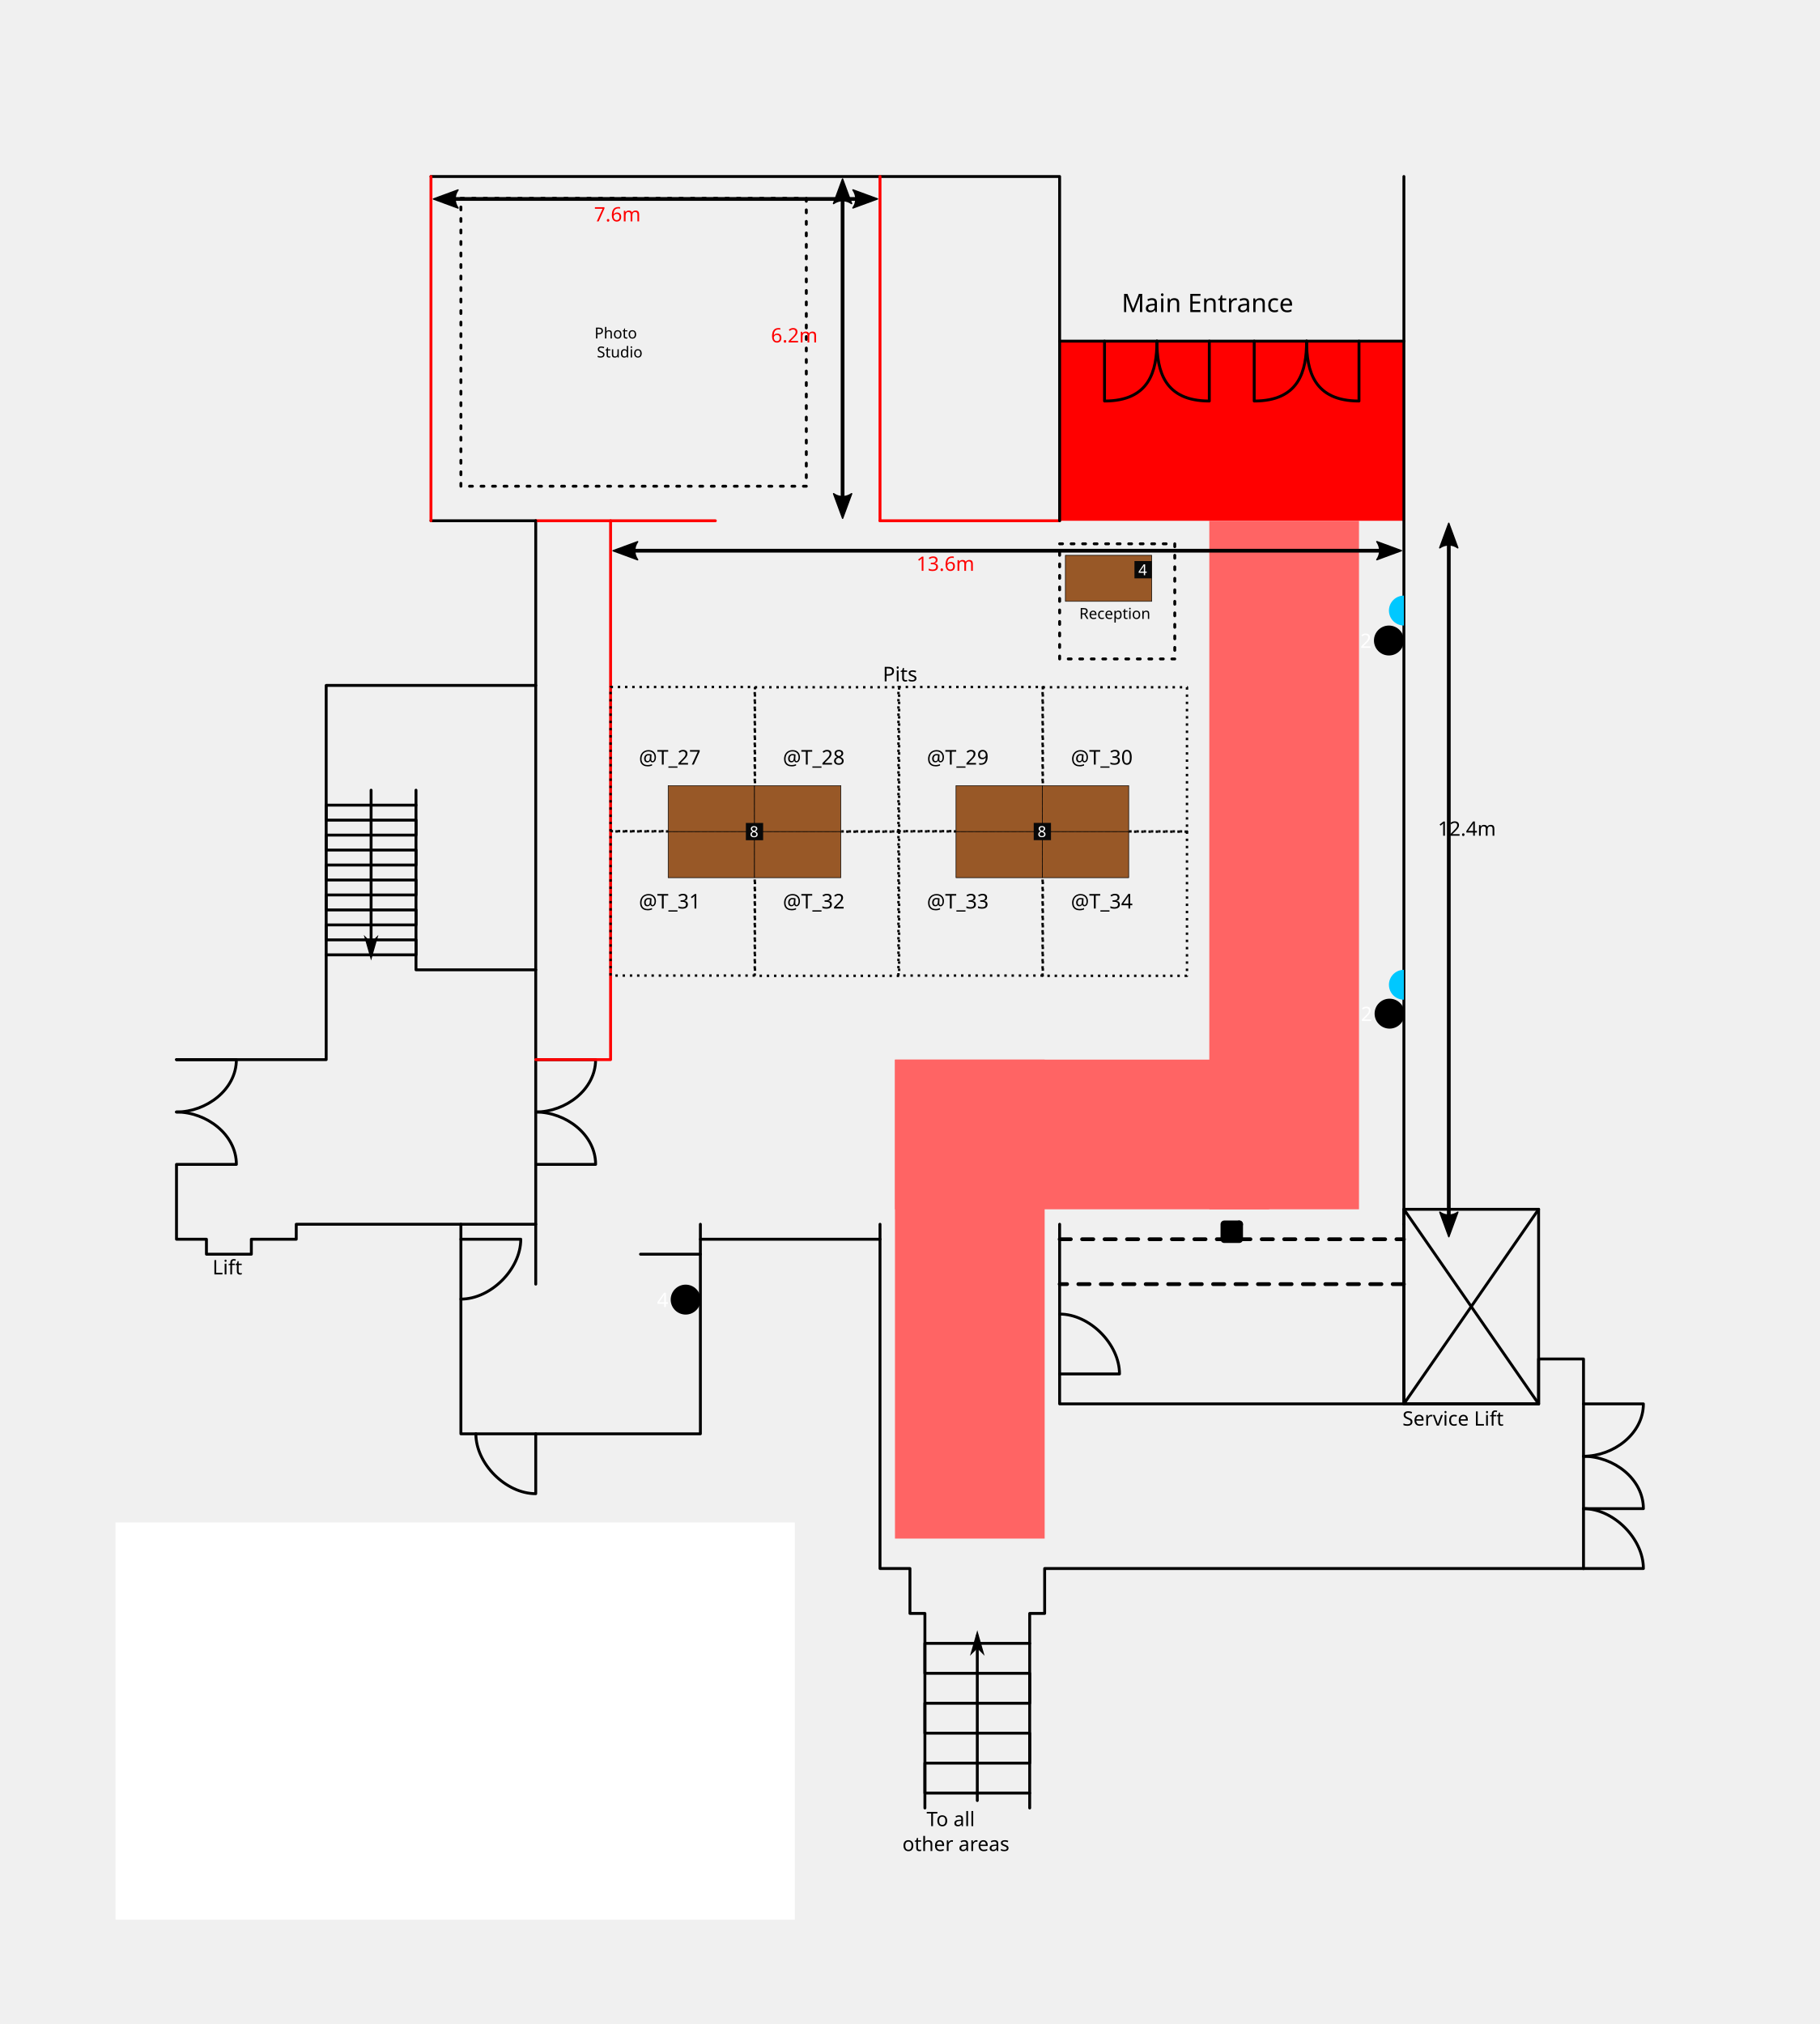
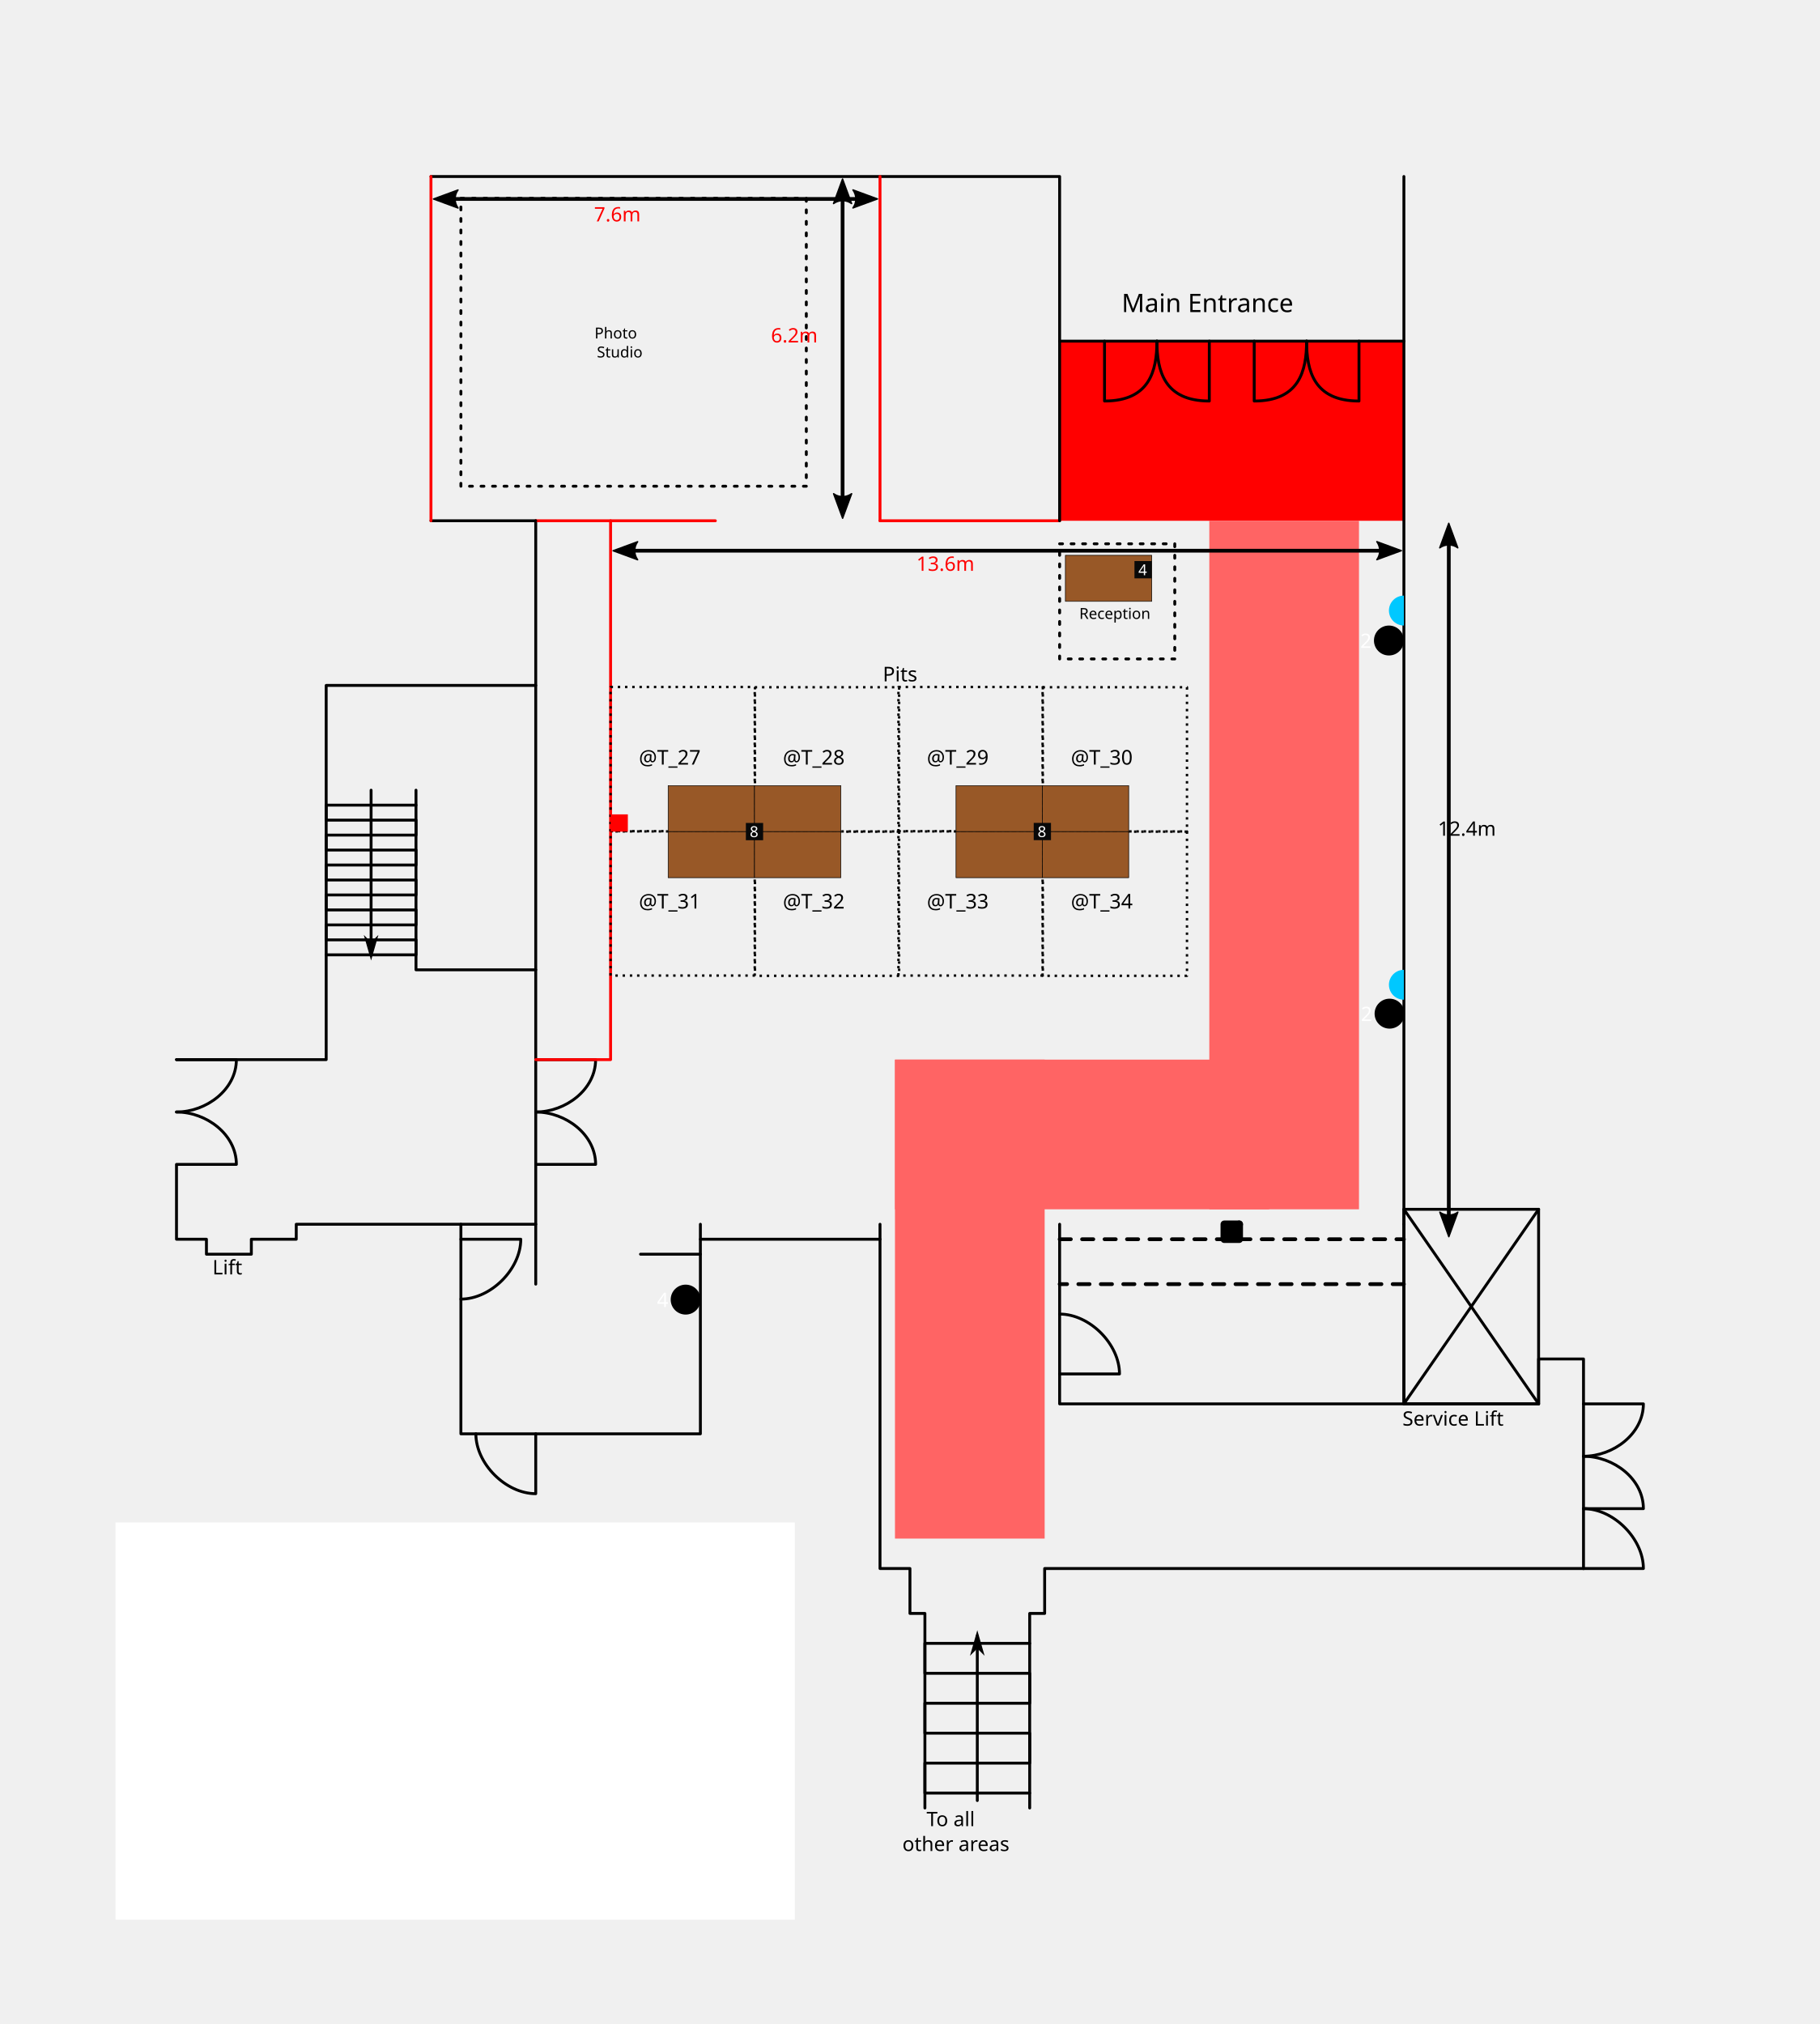
<svg xmlns="http://www.w3.org/2000/svg" width="3161.093cm" height="3515.772cm" viewBox="0 0 31610.925 35157.718" version="1.1" id="svg8">
  <defs id="defs2">
    <marker style="overflow:visible" id="marker8746" refX="0" refY="0" orient="auto">
      <path transform="scale(-0.6)" d="M 8.719,4.034 -2.207,0.016 8.719,-4.002 c -1.745,2.372 -1.735,5.617 -6e-7,8.035 z" style="fill:#000000;fill-opacity:1;fill-rule:evenodd;stroke:#000000;stroke-width:0.625;stroke-linejoin:round;stroke-opacity:1" id="path8744" />
    </marker>
    <marker style="overflow:visible" id="marker8646" refX="0" refY="0" orient="auto">
      <path transform="scale(0.6)" d="M 8.719,4.034 -2.207,0.016 8.719,-4.002 c -1.745,2.372 -1.735,5.617 -6e-7,8.035 z" style="fill:#000000;fill-opacity:1;fill-rule:evenodd;stroke:#000000;stroke-width:0.625;stroke-linejoin:round;stroke-opacity:1" id="path8644" />
    </marker>
    <marker orient="auto" refY="0" refX="0" id="marker8538" style="overflow:visible">
      <path id="path8536" style="fill:#000000;fill-opacity:1;fill-rule:evenodd;stroke:#000000;stroke-width:0.625;stroke-linejoin:round;stroke-opacity:1" d="M 8.719,4.034 -2.207,0.016 8.719,-4.002 c -1.745,2.372 -1.735,5.617 -6e-7,8.035 z" transform="scale(-0.6)" />
    </marker>
    <marker orient="auto" refY="0" refX="0" id="marker8444" style="overflow:visible">
      <path id="path8442" style="fill:#000000;fill-opacity:1;fill-rule:evenodd;stroke:#000000;stroke-width:0.625;stroke-linejoin:round;stroke-opacity:1" d="M 8.719,4.034 -2.207,0.016 8.719,-4.002 c -1.745,2.372 -1.735,5.617 -6e-7,8.035 z" transform="scale(0.6)" />
    </marker>
    <marker orient="auto" refY="0" refX="0" id="marker7460" style="overflow:visible">
      <path id="path7458" style="fill:#000000;fill-opacity:1;fill-rule:evenodd;stroke:#000000;stroke-width:0.625;stroke-linejoin:round;stroke-opacity:1" d="M 8.719,4.034 -2.207,0.016 8.719,-4.002 c -1.745,2.372 -1.735,5.617 -6e-7,8.035 z" transform="scale(-0.6)" />
    </marker>
    <marker orient="auto" refY="0" refX="0" id="marker7378" style="overflow:visible">
      <path id="path7376" style="fill:#000000;fill-opacity:1;fill-rule:evenodd;stroke:#000000;stroke-width:0.625;stroke-linejoin:round;stroke-opacity:1" d="M 8.719,4.034 -2.207,0.016 8.719,-4.002 c -1.745,2.372 -1.735,5.617 -6e-7,8.035 z" transform="scale(0.6)" />
    </marker>
    <marker orient="auto" refY="0" refX="0" id="Arrow1Mstart" style="overflow:visible">
      <path id="path2495" d="M 0,0 5,-5 -12.5,0 5,5 Z" style="fill:#000000;fill-opacity:1;fill-rule:evenodd;stroke:#000000;stroke-width:1pt;stroke-opacity:1" transform="matrix(0.4,0,0,0.4,4,0)" />
    </marker>
    <marker orient="auto" refY="0" refX="0" id="Arrow2Mend" style="overflow:visible">
      <path id="path2516" style="fill:#000000;fill-opacity:1;fill-rule:evenodd;stroke:#000000;stroke-width:0.625;stroke-linejoin:round;stroke-opacity:1" d="M 8.719,4.034 -2.207,0.016 8.719,-4.002 c -1.745,2.372 -1.735,5.617 -6e-7,8.035 z" transform="scale(-0.6)" />
    </marker>
    <marker orient="auto" refY="0" refX="0" id="Arrow2Mstart" style="overflow:visible">
      <path id="path2513" style="fill:#000000;fill-opacity:1;fill-rule:evenodd;stroke:#000000;stroke-width:0.625;stroke-linejoin:round;stroke-opacity:1" d="M 8.719,4.034 -2.207,0.016 8.719,-4.002 c -1.745,2.372 -1.735,5.617 -6e-7,8.035 z" transform="scale(0.6)" />
    </marker>
    <marker style="overflow:visible" id="marker7060" refX="0" refY="0" orient="auto">
      <path transform="matrix(-0.4,0,0,-0.4,-4,0)" style="fill:#000000;fill-opacity:1;fill-rule:evenodd;stroke:#000000;stroke-width:1pt;stroke-opacity:1" d="M 0,0 5,-5 -12.5,0 5,5 Z" id="path7058" />
    </marker>
    <marker orient="auto" refY="0" refX="0" id="Arrow2Lend" style="overflow:visible">
      <path id="path2510" style="fill:#000000;fill-opacity:1;fill-rule:evenodd;stroke:#000000;stroke-width:0.625;stroke-linejoin:round;stroke-opacity:1" d="M 8.719,4.034 -2.207,0.016 8.719,-4.002 c -1.745,2.372 -1.735,5.617 -6e-7,8.035 z" transform="matrix(-1.1,0,0,-1.1,-1.1,0)" />
    </marker>
    <marker orient="auto" refY="0" refX="0" id="Arrow1Sstart" style="overflow:visible">
      <path id="path2501" d="M 0,0 5,-5 -12.5,0 5,5 Z" style="fill:#000000;fill-opacity:1;fill-rule:evenodd;stroke:#000000;stroke-width:1pt;stroke-opacity:1" transform="matrix(0.2,0,0,0.2,1.2,0)" />
    </marker>
    <marker orient="auto" refY="0" refX="0" id="Arrow1Lend" style="overflow:visible">
      <path id="path2492" d="M 0,0 5,-5 -12.5,0 5,5 Z" style="fill:#000000;fill-opacity:1;fill-rule:evenodd;stroke:#000000;stroke-width:1pt;stroke-opacity:1" transform="matrix(-0.8,0,0,-0.8,-10,0)" />
    </marker>
    <marker orient="auto" refY="0" refX="0" id="Arrow1Lstart" style="overflow:visible">
      <path id="path2489" d="M 0,0 5,-5 -12.5,0 5,5 Z" style="fill:#000000;fill-opacity:1;fill-rule:evenodd;stroke:#000000;stroke-width:1pt;stroke-opacity:1" transform="matrix(0.8,0,0,0.8,10,0)" />
    </marker>
    <marker orient="auto" refY="0" refX="0" id="marker2939" style="overflow:visible">
      <path id="path2937" d="M 0,0 5,-5 -12.5,0 5,5 Z" style="fill:#000000;fill-opacity:1;fill-rule:evenodd;stroke:#000000;stroke-width:1pt;stroke-opacity:1" transform="matrix(-0.4,0,0,-0.4,-4,0)" />
    </marker>
    <marker orient="auto" refY="0" refX="0" id="Arrow1Mend" style="overflow:visible">
      <path id="path2498" d="M 0,0 5,-5 -12.5,0 5,5 Z" style="fill:#000000;fill-opacity:1;fill-rule:evenodd;stroke:#000000;stroke-width:1pt;stroke-opacity:1" transform="matrix(-0.4,0,0,-0.4,-4,0)" />
    </marker>
  </defs>
  <g id="layer2" transform="translate(19005.925,-70554.071)">
    <g id="layer3" style="display:inline">
      <rect style="fill:#ff0000;fill-opacity:1;stroke:none;stroke-width:130;stroke-linecap:round;stroke-linejoin:round;stroke-miterlimit:4;stroke-dasharray:none;stroke-dashoffset:0;stroke-opacity:1" id="rect3071" width="5980" height="3120" x="-600.001" y="76480" />
      <rect style="fill:#ff6464;fill-opacity:1;stroke:none;stroke-width:130;stroke-linecap:round;stroke-linejoin:round;stroke-miterlimit:4;stroke-dasharray:none;stroke-dashoffset:0;stroke-opacity:1" id="rect3073" width="2600" height="8319.999" x="-3460.001" y="88960" />
      <rect style="fill:#ff6464;fill-opacity:1;stroke:none;stroke-width:130;stroke-linecap:round;stroke-linejoin:round;stroke-miterlimit:4;stroke-dasharray:none;stroke-dashoffset:0;stroke-opacity:1" id="rect3075" width="6500" height="2600" x="-3460.001" y="88960" />
      <rect style="fill:#ff6464;fill-opacity:1;stroke:none;stroke-width:130;stroke-linecap:round;stroke-linejoin:round;stroke-miterlimit:4;stroke-dasharray:none;stroke-dashoffset:0;stroke-opacity:1" id="rect3077" width="2600" height="11960" x="2000" y="79600" />
    </g>
    <g id="layer1" transform="translate(0,99703.002)">
      <path style="fill:none;stroke:#000000;stroke-width:50;stroke-linecap:round;stroke-linejoin:round;stroke-miterlimit:4;stroke-dasharray:none;stroke-opacity:1" d="M 8500,-1903.002 H -860 v 779.998 h -260 v 3380.003" id="path817" />
      <path style="fill:none;stroke:#000000;stroke-width:50;stroke-linecap:round;stroke-linejoin:round;stroke-miterlimit:4;stroke-dasharray:none;stroke-opacity:1" d="m -2939.999,2256.998 v -3380.003 h -260 v -779.998 l -520,6e-4 2e-4,-5980.002" id="path819" />
      <path style="fill:none;stroke:#000000;stroke-width:50;stroke-linecap:round;stroke-linejoin:round;stroke-miterlimit:4;stroke-dasharray:none;stroke-opacity:1" d="m -3720,-7623.002 h -3120" id="path821" />
      <path style="fill:none;stroke:#000000;stroke-width:50;stroke-linecap:round;stroke-linejoin:round;stroke-miterlimit:4;stroke-dasharray:none;stroke-opacity:1" d="m -6840,-7883.004 v 3640.001 h -4159.999 v -3640.001 h 1040 260 v 1039.999" id="path823" />
      <path style="fill:none;stroke:#000000;stroke-width:50;stroke-linecap:round;stroke-linejoin:round;stroke-miterlimit:4;stroke-dasharray:none;stroke-opacity:1" d="m -10739.999,-4243.003 c 0,520.001 520,1040.001 1039.999,1039.999 V -4243.003" id="path825" />
      <path style="fill:none;stroke:#000000;stroke-width:50;stroke-linecap:round;stroke-linejoin:round;stroke-miterlimit:4;stroke-dasharray:none;stroke-opacity:1" d="m -6840,-7363.004 h -1040" id="path829" />
      <path id="path839" d="m -9700,-9833.002 c 520.001,0 1040.001,390 1040,910 h -1040" style="fill:none;stroke:#000000;stroke-width:50;stroke-linecap:round;stroke-linejoin:round;stroke-miterlimit:4;stroke-dasharray:none;stroke-opacity:1" />
      <path style="fill:none;stroke:#000000;stroke-width:50;stroke-linecap:round;stroke-linejoin:round;stroke-miterlimit:4;stroke-dasharray:none;stroke-opacity:1" d="m -9700,-9833.002 c 520.001,0 1040.001,-390 1040,-910 h -1040" id="path841" />
      <path style="fill:none;stroke:#000000;stroke-width:50;stroke-linecap:round;stroke-linejoin:round;stroke-miterlimit:4;stroke-dasharray:none;stroke-opacity:1" d="m -9700,-7883.004 v -9099.999 -3120.001" id="path843" />
      <path style="fill:none;stroke:#ff0000;stroke-width:50;stroke-linecap:round;stroke-linejoin:round;stroke-miterlimit:4;stroke-dasharray:none;stroke-opacity:1" d="m -9700,-20103.004 h 3120" id="path845" />
      <path style="fill:none;stroke:#ff0000;stroke-width:50;stroke-linecap:round;stroke-linejoin:round;stroke-miterlimit:4;stroke-dasharray:none;stroke-opacity:1" d="M -3720,-20103.004 H -600" id="path847" />
      <path id="path849" d="m -600,-20103.003 v -5979.999 H -11519.999" style="fill:none;stroke:#000000;stroke-width:50;stroke-linecap:round;stroke-linejoin:round;stroke-miterlimit:4;stroke-dasharray:none;stroke-opacity:1" />
      <path style="fill:none;stroke:#000000;stroke-width:50;stroke-linecap:round;stroke-linejoin:round;stroke-miterlimit:4;stroke-dasharray:none;stroke-opacity:1" d="M -9700,-20103.004 H -11519.999" id="path851" />
      <path style="fill:none;stroke:#ff0000;stroke-width:50;stroke-linecap:round;stroke-linejoin:round;stroke-miterlimit:4;stroke-dasharray:none;stroke-opacity:1" d="m -11519.999,-26083.005 v 5980.001" id="path853" />
      <path style="fill:none;stroke:#ff0000;stroke-width:50;stroke-linecap:round;stroke-linejoin:round;stroke-miterlimit:4;stroke-dasharray:none;stroke-opacity:1" d="m -3720,-20103.004 v -5980.001" id="path855" />
      <path style="fill:none;stroke:#000000;stroke-width:50;stroke-linecap:round;stroke-linejoin:round;stroke-miterlimit:4;stroke-dasharray:none;stroke-opacity:1" d="M -600,-23223.002 H 5380 v -2860.003" id="path857" />
      <path style="fill:none;stroke:#000000;stroke-width:50;stroke-linecap:round;stroke-linejoin:round;stroke-miterlimit:4;stroke-dasharray:none;stroke-opacity:1" d="M 5380,-23223.002 V -7883.004" id="path859" />
      <path style="fill:none;stroke:#000000;stroke-width:130;stroke-linecap:round;stroke-linejoin:round;stroke-miterlimit:4;stroke-dasharray:none;stroke-opacity:1" d="M 2520,-7883.004 Z" id="path861" />
      <rect style="stroke:#000000;stroke-width:130;stroke-linecap:round;stroke-linejoin:round;stroke-miterlimit:4;stroke-dasharray:none;stroke-dashoffset:0;stroke-opacity:1" id="rect863" width="260" height="260" x="2260" y="-7883.002" />
      <path style="fill:none;stroke:#000000;stroke-width:50;stroke-linecap:round;stroke-linejoin:round;stroke-miterlimit:4;stroke-dasharray:none;stroke-opacity:1" d="m -600,-7883.004 v 3120.001 H 5380 v -3120.001" id="path865" />
      <path style="fill:none;stroke:#000000;stroke-width:50;stroke-linecap:round;stroke-linejoin:round;stroke-miterlimit:4;stroke-dasharray:none;stroke-opacity:1" d="m 5380,-4763.003 h 2340 v -780.001 h 780 v 3640.001" id="path867" />
      <rect style="fill:none;fill-opacity:1;stroke:#000000;stroke-width:50;stroke-linecap:round;stroke-linejoin:round;stroke-miterlimit:4;stroke-dasharray:none;stroke-dashoffset:0;stroke-opacity:1" id="rect869" width="2340" height="3380" x="5380.001" y="-8143.001" />
      <path style="fill:none;stroke:#000000;stroke-width:50;stroke-linecap:round;stroke-linejoin:round;stroke-miterlimit:4;stroke-dasharray:none;stroke-opacity:1" d="m 5380,-8143.005 2340,3380.003" id="path2354" />
      <path style="fill:none;stroke:#000000;stroke-width:50;stroke-linecap:round;stroke-linejoin:round;stroke-miterlimit:4;stroke-dasharray:none;stroke-opacity:1" d="m 7720,-8143.005 -2340,3380.003" id="path2356" />
      <path style="fill:none;stroke:#000000;stroke-width:65;stroke-linecap:round;stroke-linejoin:round;stroke-miterlimit:4;stroke-dasharray:195, 195;stroke-dashoffset:0;stroke-opacity:1" d="M -600,-7623.002 H 5380" id="path2358" />
      <path style="fill:none;stroke:#000000;stroke-width:65;stroke-linecap:round;stroke-linejoin:round;stroke-miterlimit:4;stroke-dasharray:195, 195;stroke-dashoffset:0;stroke-opacity:1" d="M 5380,-6843.005 H -600" id="path2360" />
      <path id="path2368" d="m 8500,-2943.002 c 520.001,0 1040.001,520 1040,1040 h -1040" style="fill:none;stroke:#000000;stroke-width:50;stroke-linecap:round;stroke-linejoin:round;stroke-miterlimit:4;stroke-dasharray:none;stroke-opacity:1" />
      <path style="fill:none;stroke:#000000;stroke-width:50;stroke-linecap:round;stroke-linejoin:round;stroke-miterlimit:4;stroke-dasharray:none;stroke-opacity:1" d="m 8500,-3853.002 c 520.001,0 1040.001,390 1040,910 h -1040" id="path2370" />
      <path id="path2372" d="m 8500,-3853.002 c 520.001,0 1040.001,-390 1040,-910 h -1040" style="fill:none;stroke:#000000;stroke-width:50;stroke-linecap:round;stroke-linejoin:round;stroke-miterlimit:4;stroke-dasharray:none;stroke-opacity:1" />
      <path style="fill:none;stroke:#ff0000;stroke-width:50;stroke-linecap:round;stroke-linejoin:round;stroke-miterlimit:4;stroke-dasharray:none;stroke-opacity:1" d="m -9700,-10743.004 h 1300 v -9360" id="path2374" />
      <path id="path2463" d="m -10999.999,-6583.002 c 520.001,0 1040.001,-520 1040,-1040 h -1040" style="fill:none;stroke:#000000;stroke-width:50;stroke-linecap:round;stroke-linejoin:round;stroke-miterlimit:4;stroke-dasharray:none;stroke-opacity:1" />
      <path style="fill:none;stroke:#000000;stroke-width:50;stroke-linecap:round;stroke-linejoin:round;stroke-miterlimit:4;stroke-dasharray:none;stroke-opacity:1" d="m -15939.999,-9833.002 c 520.001,0 1040.001,390 1040,910 h -1040" id="path2467" />
      <path id="path2469" d="m -15939.999,-9833.002 c 520.001,0 1040.001,-390 1040,-910 h -1040" style="fill:none;stroke:#000000;stroke-width:50;stroke-linecap:round;stroke-linejoin:round;stroke-miterlimit:4;stroke-dasharray:none;stroke-opacity:1" />
      <path style="fill:none;stroke:#000000;stroke-width:50;stroke-linecap:round;stroke-linejoin:round;stroke-miterlimit:4;stroke-dasharray:none;stroke-opacity:1" d="m -15939.999,-8903.003 v 1280 h 520 v 259.998 h 780 v -259.998 h 780 v -260.002 h 2860" id="path2471" />
      <path style="fill:none;stroke:#000000;stroke-width:50;stroke-linecap:round;stroke-linejoin:round;stroke-miterlimit:4;stroke-dasharray:none;stroke-opacity:1" d="m -15939.999,-10743.004 h 2600 v -6500 h 3639.999" id="path2473" />
      <path style="fill:none;stroke:#000000;stroke-width:50;stroke-linecap:round;stroke-linejoin:round;stroke-miterlimit:4;stroke-dasharray:none;stroke-opacity:1" d="m -9700,-12303.003 h -2079.999 v -3120.001" id="path2475" />
      <path style="fill:none;stroke:#000000;stroke-width:50;stroke-linecap:round;stroke-linejoin:round;stroke-miterlimit:4;stroke-dasharray:none;stroke-opacity:1" d="m 3690,-23223.003 c 0,520.001 130,1040 910,1040 v -1040" id="path2477" />
      <path id="path2479" d="m 3690,-23223.003 c 0,520.001 -130,1040 -910,1040 v -1040" style="fill:none;stroke:#000000;stroke-width:50;stroke-linecap:round;stroke-linejoin:round;stroke-miterlimit:4;stroke-dasharray:none;stroke-opacity:1" />
      <path id="path2481" d="m 1090,-23223.003 c 0,520.001 130,1040 910,1040 v -1040" style="fill:none;stroke:#000000;stroke-width:50;stroke-linecap:round;stroke-linejoin:round;stroke-miterlimit:4;stroke-dasharray:none;stroke-opacity:1" />
      <path style="fill:none;stroke:#000000;stroke-width:50;stroke-linecap:round;stroke-linejoin:round;stroke-miterlimit:4;stroke-dasharray:none;stroke-opacity:1" d="m 1090,-23223.003 c 0,520.001 -130,1040 -910,1040 v -1040" id="path2483" />
      <path style="fill:none;stroke:#000000;stroke-width:50;stroke-linecap:round;stroke-linejoin:round;stroke-miterlimit:4;stroke-dasharray:none;stroke-opacity:1" d="m -11779.999,-15163.003 h -1560 v 259.999 h 1560 v 260.001 h -1560 v 259.999 h 1560 v 260.001 h -1560 v 259.998 h 1560 v 260.002 h -1560 v 259.998 h 1560 v 260.001 h -1560 v 260.002 h 1560 v 259.998 h -1560" id="path2485" />
      <path style="fill:none;stroke:#000000;stroke-width:50;stroke-linecap:round;stroke-linejoin:round;stroke-miterlimit:4;stroke-dasharray:none;stroke-opacity:1;marker-end:url(#Arrow1Mend)" d="m -12559.999,-15423.004 v 2860.002" id="path2487" />
      <path style="fill:none;stroke:#000000;stroke-width:50;stroke-linecap:round;stroke-linejoin:round;stroke-miterlimit:4;stroke-dasharray:none;stroke-opacity:1" d="m -1120,-603.006 h -1820 v 520.003 h 1820 V 436.997 h -1820 v 520 h 1820 v 520 h -1820 v 520 h 1820" id="path2933" />
      <path style="fill:none;stroke:#000000;stroke-width:50;stroke-linecap:round;stroke-linejoin:round;stroke-miterlimit:4;stroke-dasharray:none;stroke-opacity:1;marker-end:url(#marker2939)" d="M -2030,2126.995 V -733.005" id="path2935" />
      <path style="fill:none;stroke:#000000;stroke-width:50;stroke-linecap:round;stroke-linejoin:round;stroke-miterlimit:4;stroke-dasharray:none;stroke-opacity:1" d="m -600,-6323.002 c 520.001,0 1040.001,520 1040,1040 h -1040" id="path2965" />
      <text xml:space="preserve" style="font-style:normal;font-weight:normal;font-size:13.758px;line-height:1.25;font-family:sans-serif;letter-spacing:0px;word-spacing:0px;fill:#000000;fill-opacity:1;stroke:none;stroke-width:0.344" x="-15680" y="-7102.998" id="text3044">
        <tspan id="tspan3042" x="-15680" y="-7090.826" style="stroke-width:0.344" />
      </text>
      <text xml:space="preserve" style="font-style:normal;font-variant:normal;font-weight:normal;font-stretch:normal;font-size:348.096px;line-height:1.25;font-family:sans-serif;-inkscape-font-specification:'sans-serif, Normal';font-variant-ligatures:normal;font-variant-caps:normal;font-variant-numeric:normal;font-feature-settings:normal;text-align:start;letter-spacing:0px;word-spacing:0px;writing-mode:lr-tb;text-anchor:start;fill:#000000;fill-opacity:1;stroke:none;stroke-width:50;stroke-miterlimit:4;stroke-dasharray:none" x="-15315.428" y="-7011.851" id="text3048">
        <tspan id="tspan3050" x="-15315.428" y="-7011.851" style="stroke-width:50;stroke-miterlimit:4;stroke-dasharray:none">Lift</tspan>
      </text>
      <text xml:space="preserve" style="font-style:normal;font-variant:normal;font-weight:normal;font-stretch:normal;font-size:345.655px;line-height:1.25;font-family:sans-serif;-inkscape-font-specification:'sans-serif, Normal';font-variant-ligatures:normal;font-variant-caps:normal;font-variant-numeric:normal;font-feature-settings:normal;text-align:center;letter-spacing:0px;word-spacing:0px;writing-mode:lr-tb;text-anchor:middle;fill:#000000;fill-opacity:1;stroke:none;stroke-width:50;stroke-miterlimit:4;stroke-dasharray:none" x="-2087.261" y="2571.823" id="text3054">
        <tspan id="tspan3056" x="-2087.261" y="2571.823" style="stroke-width:50;stroke-miterlimit:4;stroke-dasharray:none">To all</tspan>
        <tspan id="tspan3058" x="-2087.261" y="3003.892" style="stroke-width:50;stroke-miterlimit:4;stroke-dasharray:none">other areas</tspan>
      </text>
      <text xml:space="preserve" style="font-style:normal;font-variant:normal;font-weight:normal;font-stretch:normal;font-size:345.655px;line-height:1.25;font-family:sans-serif;-inkscape-font-specification:'sans-serif, Normal';font-variant-ligatures:normal;font-variant-caps:normal;font-variant-numeric:normal;font-feature-settings:normal;text-align:center;letter-spacing:0px;word-spacing:0px;writing-mode:lr-tb;text-anchor:middle;fill:#000000;fill-opacity:1;stroke:none;stroke-width:50;stroke-miterlimit:4;stroke-dasharray:none" x="6547.97" y="-4385.236" id="text3062">
        <tspan id="tspan3060" x="6547.97" y="-4385.236" style="stroke-width:50;stroke-miterlimit:4;stroke-dasharray:none">Service Lift</tspan>
      </text>
      <text xml:space="preserve" style="font-style:normal;font-variant:normal;font-weight:normal;font-stretch:normal;font-size:441.714px;line-height:1.25;font-family:sans-serif;-inkscape-font-specification:'sans-serif, Normal';font-variant-ligatures:normal;font-variant-caps:normal;font-variant-numeric:normal;font-feature-settings:normal;text-align:center;letter-spacing:0px;word-spacing:0px;writing-mode:lr-tb;text-anchor:middle;fill:#000000;fill-opacity:1;stroke:none;stroke-width:50;stroke-miterlimit:4;stroke-dasharray:none" x="2370.75" y="-23728.557" id="text3066">
        <tspan id="tspan3064" x="2370.75" y="-23728.557" style="stroke-width:50;stroke-miterlimit:4;stroke-dasharray:none">Main Entrance</tspan>
      </text>
    </g>
    <g id="layer18" style="display:inline">
      <rect style="fill:#ffffff;fill-opacity:1;fill-rule:nonzero;stroke:none;stroke-width:50;stroke-linecap:round;stroke-miterlimit:4;stroke-dasharray:none;stroke-dashoffset:0;stroke-opacity:1" id="KEY__" width="11799.999" height="6899.999" x="-16999.998" y="97000" />
    </g>
  </g>
  <g id="layer13" style="display:inline" />
  <g id="layer6" style="display:inline">
    <g id="layer12">
      <rect style="fill:none;fill-opacity:1;stroke:#000000;stroke-width:50;stroke-linecap:round;stroke-linejoin:round;stroke-miterlimit:4;stroke-dasharray:50, 150;stroke-dashoffset:0;stroke-opacity:1" id="rect1137" width="2000" height="2000" x="18405.926" y="9445.929" />
      <text xml:space="preserve" style="font-style:normal;font-variant:normal;font-weight:normal;font-stretch:normal;font-size:263.758px;line-height:1.25;font-family:sans-serif;-inkscape-font-specification:'sans-serif, Normal';font-variant-ligatures:normal;font-variant-caps:normal;font-variant-numeric:normal;font-feature-settings:normal;text-align:start;letter-spacing:0px;word-spacing:0px;writing-mode:lr-tb;text-anchor:start;fill:#000000;fill-opacity:1;stroke:none;stroke-width:0.265" x="18746.982" y="10750.796" id="text1141">
        <tspan id="tspan1139" x="18746.982" y="10750.796" style="fill:#000000;fill-opacity:1;stroke-width:0.265">Reception</tspan>
      </text>
      <rect style="fill:none;fill-opacity:1;stroke:#000000;stroke-width:50;stroke-linecap:round;stroke-linejoin:round;stroke-miterlimit:4;stroke-dasharray:50, 150;stroke-dashoffset:0;stroke-opacity:1" id="rect1143" width="5999.999" height="5000" x="8005.926" y="3445.929" />
      <text xml:space="preserve" style="font-style:normal;font-variant:normal;font-weight:normal;font-stretch:normal;font-size:263.758px;line-height:1.25;font-family:sans-serif;-inkscape-font-specification:'sans-serif, Normal';font-variant-ligatures:normal;font-variant-caps:normal;font-variant-numeric:normal;font-feature-settings:normal;text-align:center;letter-spacing:0px;word-spacing:0px;writing-mode:lr-tb;text-anchor:middle;fill:#000000;fill-opacity:1;stroke:none;stroke-width:0.265" x="11004.38" y="5879.41" id="text1147">
        <tspan id="tspan1145" x="11004.38" y="5879.41" style="font-style:normal;font-variant:normal;font-weight:normal;font-stretch:normal;font-size:263.758px;font-family:sans-serif;-inkscape-font-specification:'sans-serif, Normal';font-variant-ligatures:normal;font-variant-caps:normal;font-variant-numeric:normal;font-feature-settings:normal;text-align:center;writing-mode:lr-tb;text-anchor:middle;stroke-width:0.265">Photo</tspan>
        <tspan x="11004.38" y="6209.107" style="font-style:normal;font-variant:normal;font-weight:normal;font-stretch:normal;font-size:263.758px;font-family:sans-serif;-inkscape-font-specification:'sans-serif, Normal';font-variant-ligatures:normal;font-variant-caps:normal;font-variant-numeric:normal;font-feature-settings:normal;text-align:center;writing-mode:lr-tb;text-anchor:middle;stroke-width:0.265" id="tspan1149">Studio</tspan>
      </text>
      <text id="text1066" y="11835.587" x="15333.857" style="font-style:normal;font-variant:normal;font-weight:normal;font-stretch:normal;font-size:352.778px;line-height:1.25;font-family:sans-serif;-inkscape-font-specification:'sans-serif, Normal';font-variant-ligatures:normal;font-variant-caps:normal;font-variant-numeric:normal;font-feature-settings:normal;text-align:start;letter-spacing:0px;word-spacing:0px;writing-mode:lr-tb;text-anchor:start;fill:#000000;fill-opacity:1;stroke:none;stroke-width:0.265" xml:space="preserve">
        <tspan id="tspan1068" x="15333.857" y="11835.587">Pits</tspan>
      </text>
      <rect style="fill:none;fill-opacity:1;fill-rule:nonzero;stroke:#000000;stroke-width:41.803;stroke-linecap:butt;stroke-linejoin:round;stroke-miterlimit:4;stroke-dasharray:41.803, 83.607;stroke-dashoffset:0;stroke-opacity:1" id="rect1056" width="2508.197" height="2508.197" x="10605.926" y="11933.635" />
      <rect y="14437.732" x="10605.926" height="2508.197" width="2508.197" id="rect1160" style="fill:none;fill-opacity:1;fill-rule:nonzero;stroke:#000000;stroke-width:41.803;stroke-linecap:butt;stroke-linejoin:round;stroke-miterlimit:4;stroke-dasharray:41.803, 83.607;stroke-dashoffset:0;stroke-opacity:1" />
      <rect y="11937.732" x="13110.024" height="2508.197" width="2508.197" id="rect1162" style="fill:none;fill-opacity:1;fill-rule:nonzero;stroke:#000000;stroke-width:41.803;stroke-linecap:butt;stroke-linejoin:round;stroke-miterlimit:4;stroke-dasharray:41.803, 83.607;stroke-dashoffset:0;stroke-opacity:1" />
      <rect style="fill:none;fill-opacity:1;fill-rule:nonzero;stroke:#000000;stroke-width:41.803;stroke-linecap:butt;stroke-linejoin:round;stroke-miterlimit:4;stroke-dasharray:41.803, 83.607;stroke-dashoffset:0;stroke-opacity:1" id="rect1164" width="2508.197" height="2508.197" x="13110.024" y="14441.83" />
      <rect y="11933.635" x="15605.925" height="2508.197" width="2508.197" id="rect1166" style="fill:none;fill-opacity:1;fill-rule:nonzero;stroke:#000000;stroke-width:41.803;stroke-linecap:butt;stroke-linejoin:round;stroke-miterlimit:4;stroke-dasharray:41.803, 83.607;stroke-dashoffset:0;stroke-opacity:1" />
      <rect style="fill:none;fill-opacity:1;fill-rule:nonzero;stroke:#000000;stroke-width:41.803;stroke-linecap:butt;stroke-linejoin:round;stroke-miterlimit:4;stroke-dasharray:41.803, 83.607;stroke-dashoffset:0;stroke-opacity:1" id="rect1168" width="2508.197" height="2508.197" x="15605.925" y="14437.732" />
      <rect style="fill:none;fill-opacity:1;fill-rule:nonzero;stroke:#000000;stroke-width:41.803;stroke-linecap:butt;stroke-linejoin:round;stroke-miterlimit:4;stroke-dasharray:41.803, 83.607;stroke-dashoffset:0;stroke-opacity:1" id="rect1170" width="2508.197" height="2508.197" x="18110.023" y="11937.732" />
      <rect y="14441.83" x="18110.023" height="2508.197" width="2508.197" id="rect1172" style="fill:none;fill-opacity:1;fill-rule:nonzero;stroke:#000000;stroke-width:41.803;stroke-linecap:butt;stroke-linejoin:round;stroke-miterlimit:4;stroke-dasharray:41.803, 83.607;stroke-dashoffset:0;stroke-opacity:1" />
    </g>
    <g id="layer11">
      <rect style="fill:#985827;fill-opacity:1;stroke:#000000;stroke-width:10;stroke-linecap:round;stroke-linejoin:round;stroke-miterlimit:4;stroke-dasharray:none;stroke-dashoffset:0;stroke-opacity:1" id="rect1151" width="1500" height="800" x="18505.926" y="9645.93" />
      <rect y="13645.929" x="11605.926" height="800" width="1500" id="rect1083" style="fill:#985827;fill-opacity:1;stroke:#000000;stroke-width:10;stroke-linecap:round;stroke-linejoin:round;stroke-miterlimit:4;stroke-dasharray:none;stroke-dashoffset:0;stroke-opacity:1" />
      <rect style="fill:#985827;fill-opacity:1;stroke:#000000;stroke-width:10;stroke-linecap:round;stroke-linejoin:round;stroke-miterlimit:4;stroke-dasharray:none;stroke-dashoffset:0;stroke-opacity:1" id="rect1085" width="1500" height="800" x="13105.926" y="13645.929" />
      <rect y="14445.929" x="11605.926" height="800" width="1500" id="rect1087" style="fill:#985827;fill-opacity:1;stroke:#000000;stroke-width:10;stroke-linecap:round;stroke-linejoin:round;stroke-miterlimit:4;stroke-dasharray:none;stroke-dashoffset:0;stroke-opacity:1" />
      <rect style="fill:#985827;fill-opacity:1;stroke:#000000;stroke-width:10;stroke-linecap:round;stroke-linejoin:round;stroke-miterlimit:4;stroke-dasharray:none;stroke-dashoffset:0;stroke-opacity:1" id="rect1089" width="1500" height="800" x="13105.926" y="14445.929" />
      <rect style="fill:#985827;fill-opacity:1;stroke:#000000;stroke-width:10;stroke-linecap:round;stroke-linejoin:round;stroke-miterlimit:4;stroke-dasharray:none;stroke-dashoffset:0;stroke-opacity:1" id="rect1091" width="1500" height="800" x="16605.926" y="13645.929" />
      <rect y="13645.929" x="18105.926" height="800" width="1500" id="rect1093" style="fill:#985827;fill-opacity:1;stroke:#000000;stroke-width:10;stroke-linecap:round;stroke-linejoin:round;stroke-miterlimit:4;stroke-dasharray:none;stroke-dashoffset:0;stroke-opacity:1" />
      <rect style="fill:#985827;fill-opacity:1;stroke:#000000;stroke-width:10;stroke-linecap:round;stroke-linejoin:round;stroke-miterlimit:4;stroke-dasharray:none;stroke-dashoffset:0;stroke-opacity:1" id="rect1095" width="1500" height="800" x="16605.926" y="14445.929" />
      <rect y="14445.929" x="18105.926" height="800" width="1500" id="rect1097" style="fill:#985827;fill-opacity:1;stroke:#000000;stroke-width:10;stroke-linecap:round;stroke-linejoin:round;stroke-miterlimit:4;stroke-dasharray:none;stroke-dashoffset:0;stroke-opacity:1" />
    </g>
  </g>
  <g id="layer7" transform="translate(-44.78772,6595.212)" style="display:inline">
    <g id="layer17">
      <g id="g1102">
        <rect y="3150.717" x="19750.713" height="300" width="300" id="rect1153" style="fill:#090909;fill-opacity:1;stroke:none;stroke-width:75;stroke-linecap:round;stroke-linejoin:round;stroke-miterlimit:4;stroke-dasharray:75, 225;stroke-dashoffset:0;stroke-opacity:1" />
        <text id="text1157" y="3396.857" x="19817.773" style="font-style:normal;font-variant:normal;font-weight:normal;font-stretch:normal;font-size:263.758px;line-height:1.25;font-family:sans-serif;-inkscape-font-specification:'sans-serif, Normal';font-variant-ligatures:normal;font-variant-caps:normal;font-variant-numeric:normal;font-feature-settings:normal;text-align:start;letter-spacing:0px;word-spacing:0px;writing-mode:lr-tb;text-anchor:start;fill:#ffffff;fill-opacity:1;stroke:none;stroke-width:0.265" xml:space="preserve">
          <tspan style="fill:#ffffff;fill-opacity:1;stroke-width:0.265" y="3396.857" x="19817.773" id="tspan1155">4</tspan>
        </text>
      </g>
      <g id="g1110" transform="translate(-1749.996,4547.999)">
        <rect style="fill:#090909;fill-opacity:1;stroke:none;stroke-width:75;stroke-linecap:round;stroke-linejoin:round;stroke-miterlimit:4;stroke-dasharray:75, 225;stroke-dashoffset:0;stroke-opacity:1" id="rect1104" width="300" height="300" x="19750.713" y="3150.717" />
        <text xml:space="preserve" style="font-style:normal;font-variant:normal;font-weight:normal;font-stretch:normal;font-size:263.758px;line-height:1.25;font-family:sans-serif;-inkscape-font-specification:'sans-serif, Normal';font-variant-ligatures:normal;font-variant-caps:normal;font-variant-numeric:normal;font-feature-settings:normal;text-align:start;letter-spacing:0px;word-spacing:0px;writing-mode:lr-tb;text-anchor:start;fill:#ffffff;fill-opacity:1;stroke:none;stroke-width:0.265" x="19817.773" y="3396.857" id="text1108">
          <tspan id="tspan1106" x="19817.773" y="3396.857" style="fill:#ffffff;fill-opacity:1;stroke-width:0.265">8</tspan>
        </text>
      </g>
      <g transform="translate(-6749.996,4548.999)" id="g1224">
        <rect y="3150.717" x="19750.713" height="300" width="300" id="rect1218" style="fill:#090909;fill-opacity:1;stroke:none;stroke-width:75;stroke-linecap:round;stroke-linejoin:round;stroke-miterlimit:4;stroke-dasharray:75, 225;stroke-dashoffset:0;stroke-opacity:1" />
        <text id="text1222" y="3396.857" x="19817.773" style="font-style:normal;font-variant:normal;font-weight:normal;font-stretch:normal;font-size:263.758px;line-height:1.25;font-family:sans-serif;-inkscape-font-specification:'sans-serif, Normal';font-variant-ligatures:normal;font-variant-caps:normal;font-variant-numeric:normal;font-feature-settings:normal;text-align:start;letter-spacing:0px;word-spacing:0px;writing-mode:lr-tb;text-anchor:start;fill:#ffffff;fill-opacity:1;stroke:none;stroke-width:0.265" xml:space="preserve">
          <tspan style="fill:#ffffff;fill-opacity:1;stroke-width:0.265" y="3396.857" x="19817.773" id="tspan1220">8</tspan>
        </text>
      </g>
    </g>
    <g id="layer8">
      <g id="g6808" transform="matrix(1.3,0,0,1.3,-855.2135,-7495.213)">
        <circle r="200" cy="9250.717" cx="19250.713" id="path3088" style="fill:#000000;fill-opacity:1;stroke:none;stroke-width:100;stroke-linecap:round;stroke-linejoin:round;stroke-miterlimit:4;stroke-dasharray:none;stroke-dashoffset:0;stroke-opacity:1" />
        <text id="text3092" y="9349.387" x="19254.348" style="font-style:normal;font-variant:normal;font-weight:normal;font-stretch:normal;font-size:265.889px;line-height:1.25;font-family:sans-serif;-inkscape-font-specification:'sans-serif, Normal';font-variant-ligatures:normal;font-variant-caps:normal;font-variant-numeric:normal;font-feature-settings:normal;text-align:center;letter-spacing:0px;word-spacing:0px;writing-mode:lr-tb;text-anchor:middle;fill:#000000;fill-opacity:1;stroke:none;stroke-width:0.265" xml:space="preserve">
          <tspan style="fill:#ffffff;fill-opacity:1;stroke-width:0.265" y="9349.387" x="19254.348" id="tspan3090">2</tspan>
        </text>
      </g>
      <g id="g6816" transform="matrix(1.3,0,0,1.3,-844.0382,-1013.575)">
        <circle style="fill:#000000;fill-opacity:1;stroke:none;stroke-width:100;stroke-linecap:round;stroke-linejoin:round;stroke-miterlimit:4;stroke-dasharray:none;stroke-dashoffset:0;stroke-opacity:1" id="circle6810" cx="19250.713" cy="9250.717" r="200" />
        <text xml:space="preserve" style="font-style:normal;font-variant:normal;font-weight:normal;font-stretch:normal;font-size:265.889px;line-height:1.25;font-family:sans-serif;-inkscape-font-specification:'sans-serif, Normal';font-variant-ligatures:normal;font-variant-caps:normal;font-variant-numeric:normal;font-feature-settings:normal;text-align:center;letter-spacing:0px;word-spacing:0px;writing-mode:lr-tb;text-anchor:middle;fill:#000000;fill-opacity:1;stroke:none;stroke-width:0.265" x="19254.348" y="9349.387" id="text6814">
          <tspan id="tspan6812" x="19254.348" y="9349.387" style="fill:#ffffff;fill-opacity:1;stroke-width:0.265">2</tspan>
        </text>
      </g>
      <g transform="matrix(1.3,0,0,1.3,-13071.14,3953.587)" id="g1058">
        <circle r="200" cy="9250.717" cx="19250.713" id="circle1052" style="fill:#000000;fill-opacity:1;stroke:none;stroke-width:100;stroke-linecap:round;stroke-linejoin:round;stroke-miterlimit:4;stroke-dasharray:none;stroke-dashoffset:0;stroke-opacity:1" />
        <text id="text1056" y="9349.387" x="19254.348" style="font-style:normal;font-variant:normal;font-weight:normal;font-stretch:normal;font-size:265.889px;line-height:1.25;font-family:sans-serif;-inkscape-font-specification:'sans-serif, Normal';font-variant-ligatures:normal;font-variant-caps:normal;font-variant-numeric:normal;font-feature-settings:normal;text-align:center;letter-spacing:0px;word-spacing:0px;writing-mode:lr-tb;text-anchor:middle;fill:#000000;fill-opacity:1;stroke:none;stroke-width:0.265" xml:space="preserve">
          <tspan style="fill:#ffffff;fill-opacity:1;stroke-width:0.265" y="9349.387" x="19254.348" id="tspan1054">4</tspan>
        </text>
      </g>
    </g>
  </g>
  <g id="layer4" transform="translate(-44.78772,6595.212)" style="display:inline;opacity:1">
    <g id="layer16" />
    <g id="layer5">
      <path style="fill:#00c8ff;fill-opacity:1;stroke:none;stroke-width:130;stroke-linecap:round;stroke-linejoin:round;stroke-miterlimit:4;stroke-dasharray:none;stroke-dashoffset:0;stroke-opacity:1" id="path3081" d="m -3750.719,-24430.715 a 260,260 0 0 1 -130,225.167 260,260 0 0 1 -260,0 260,260 0 0 1 -130,-225.167 l 260,0 z" transform="matrix(0,-1,-1,0,0,0)" />
      <path transform="matrix(0,-1,-1,0,0,0)" d="m -10250.719,-24430.715 a 260,260 0 0 1 -130,225.167 260,260 0 0 1 -260,0 260,260 0 0 1 -130,-225.167 l 260,0 z" id="path3083" style="fill:#00c8ff;fill-opacity:1;stroke:none;stroke-width:130;stroke-linecap:round;stroke-linejoin:round;stroke-miterlimit:4;stroke-dasharray:none;stroke-dashoffset:0;stroke-opacity:1" />
    </g>
-     <g id="layer15" />
+     <g id="layer15">
+       <rect style="fill:#ff0000;fill-opacity:1;fill-rule:nonzero;stroke:none;stroke-width:10;stroke-linecap:round;stroke-linejoin:round;stroke-miterlimit:4;stroke-dasharray:none;stroke-dashoffset:0;stroke-opacity:1" id="rect1100" width="300" height="300" x="10650.713" y="7550.717" />
+     </g>
  </g>
  <g id="layer19">
    <text xml:space="preserve" style="font-style:normal;font-variant:normal;font-weight:normal;font-stretch:normal;font-size:352.778px;line-height:1.25;font-family:sans-serif;-inkscape-font-specification:'sans-serif, Normal';font-variant-ligatures:normal;font-variant-caps:normal;font-variant-numeric:normal;font-feature-settings:normal;text-align:center;letter-spacing:0px;word-spacing:0px;writing-mode:lr-tb;text-anchor:middle;display:inline;fill:#000000;fill-opacity:1;stroke:none;stroke-width:0.265" x="11863.556" y="13281.145" id="text1068">
      <tspan id="tspan1169" x="11863.556" y="13281.145">@T_27</tspan>
    </text>
    <text id="text1173" y="15781.145" x="11863.556" style="font-style:normal;font-variant:normal;font-weight:normal;font-stretch:normal;font-size:352.778px;line-height:1.25;font-family:sans-serif;-inkscape-font-specification:'sans-serif, Normal';font-variant-ligatures:normal;font-variant-caps:normal;font-variant-numeric:normal;font-feature-settings:normal;text-align:center;letter-spacing:0px;word-spacing:0px;writing-mode:lr-tb;text-anchor:middle;display:inline;fill:#000000;fill-opacity:1;stroke:none;stroke-width:0.265" xml:space="preserve">
      <tspan y="15781.145" x="11863.556" id="tspan1171">@T_31</tspan>
    </text>
    <text id="text1177" y="13281.145" x="14364.921" style="font-style:normal;font-variant:normal;font-weight:normal;font-stretch:normal;font-size:352.778px;line-height:1.25;font-family:sans-serif;-inkscape-font-specification:'sans-serif, Normal';font-variant-ligatures:normal;font-variant-caps:normal;font-variant-numeric:normal;font-feature-settings:normal;text-align:center;letter-spacing:0px;word-spacing:0px;writing-mode:lr-tb;text-anchor:middle;display:inline;fill:#000000;fill-opacity:1;stroke:none;stroke-width:0.265" xml:space="preserve">
      <tspan y="13281.145" x="14364.921" id="tspan1175">@T_28</tspan>
    </text>
    <text xml:space="preserve" style="font-style:normal;font-variant:normal;font-weight:normal;font-stretch:normal;font-size:352.778px;line-height:1.25;font-family:sans-serif;-inkscape-font-specification:'sans-serif, Normal';font-variant-ligatures:normal;font-variant-caps:normal;font-variant-numeric:normal;font-feature-settings:normal;text-align:center;letter-spacing:0px;word-spacing:0px;writing-mode:lr-tb;text-anchor:middle;display:inline;fill:#000000;fill-opacity:1;stroke:none;stroke-width:0.265" x="14364.921" y="15781.145" id="text1181">
      <tspan id="tspan1179" x="14364.921" y="15781.145">@T_32</tspan>
    </text>
    <text xml:space="preserve" style="font-style:normal;font-variant:normal;font-weight:normal;font-stretch:normal;font-size:352.778px;line-height:1.25;font-family:sans-serif;-inkscape-font-specification:'sans-serif, Normal';font-variant-ligatures:normal;font-variant-caps:normal;font-variant-numeric:normal;font-feature-settings:normal;text-align:center;letter-spacing:0px;word-spacing:0px;writing-mode:lr-tb;text-anchor:middle;display:inline;fill:#000000;fill-opacity:1;stroke:none;stroke-width:0.265" x="16866.287" y="13281.145" id="text1185">
      <tspan id="tspan1183" x="16866.287" y="13281.145">@T_29</tspan>
    </text>
    <text id="text1189" y="15781.145" x="16866.287" style="font-style:normal;font-variant:normal;font-weight:normal;font-stretch:normal;font-size:352.778px;line-height:1.25;font-family:sans-serif;-inkscape-font-specification:'sans-serif, Normal';font-variant-ligatures:normal;font-variant-caps:normal;font-variant-numeric:normal;font-feature-settings:normal;text-align:center;letter-spacing:0px;word-spacing:0px;writing-mode:lr-tb;text-anchor:middle;display:inline;fill:#000000;fill-opacity:1;stroke:none;stroke-width:0.265" xml:space="preserve">
      <tspan y="15781.145" x="16866.287" id="tspan1187">@T_33</tspan>
    </text>
    <text id="text1193" y="13281.145" x="19367.652" style="font-style:normal;font-variant:normal;font-weight:normal;font-stretch:normal;font-size:352.778px;line-height:1.25;font-family:sans-serif;-inkscape-font-specification:'sans-serif, Normal';font-variant-ligatures:normal;font-variant-caps:normal;font-variant-numeric:normal;font-feature-settings:normal;text-align:center;letter-spacing:0px;word-spacing:0px;writing-mode:lr-tb;text-anchor:middle;display:inline;fill:#000000;fill-opacity:1;stroke:none;stroke-width:0.265" xml:space="preserve">
      <tspan y="13281.145" x="19367.652" id="tspan1191">@T_30</tspan>
    </text>
    <text xml:space="preserve" style="font-style:normal;font-variant:normal;font-weight:normal;font-stretch:normal;font-size:352.778px;line-height:1.25;font-family:sans-serif;-inkscape-font-specification:'sans-serif, Normal';font-variant-ligatures:normal;font-variant-caps:normal;font-variant-numeric:normal;font-feature-settings:normal;text-align:center;letter-spacing:0px;word-spacing:0px;writing-mode:lr-tb;text-anchor:middle;display:inline;fill:#000000;fill-opacity:1;stroke:none;stroke-width:0.265" x="19367.652" y="15781.145" id="text1197">
      <tspan id="tspan1195" x="19367.652" y="15781.145">@T_34</tspan>
    </text>
  </g>
  <g id="layer9" transform="translate(-44.78772,6595.212)" style="display:inline">
    <g id="layer14" />
    <g id="layer10" style="display:inline">
      <path style="fill:none;stroke:#000000;stroke-width:65;stroke-linecap:butt;stroke-linejoin:miter;stroke-miterlimit:4;stroke-dasharray:none;stroke-opacity:1;marker-start:url(#Arrow2Mstart);marker-end:url(#Arrow2Mend)" d="M 25210.713,2580.72 V 14800.719" id="path6820" />
      <path style="fill:none;stroke:#000000;stroke-width:65;stroke-linecap:butt;stroke-linejoin:miter;stroke-miterlimit:4;stroke-dasharray:none;stroke-opacity:1;marker-start:url(#marker7378);marker-end:url(#marker7460)" d="m 24300.713,2970.72 h -13520" id="path7300" />
      <path style="fill:none;stroke:#000000;stroke-width:65;stroke-linecap:butt;stroke-linejoin:miter;stroke-miterlimit:4;stroke-dasharray:none;stroke-opacity:1;marker-start:url(#marker8444);marker-end:url(#marker8538)" d="M 7660.713,-3139.28 H 15200.713" id="path8440" />
      <path id="path8642" d="M 14680.713,2320.72 V -3399.28" style="fill:none;stroke:#000000;stroke-width:65;stroke-linecap:butt;stroke-linejoin:miter;stroke-miterlimit:4;stroke-dasharray:none;stroke-opacity:1;marker-start:url(#marker8646);marker-end:url(#marker8746)" />
      <text xml:space="preserve" style="font-style:normal;font-variant:normal;font-weight:normal;font-stretch:normal;font-size:345.655px;line-height:1.25;font-family:sans-serif;-inkscape-font-specification:'sans-serif, Normal';font-variant-ligatures:normal;font-variant-caps:normal;font-variant-numeric:normal;font-feature-settings:normal;text-align:center;letter-spacing:0px;word-spacing:0px;writing-mode:lr-tb;text-anchor:middle;fill:#000000;fill-opacity:1;stroke:none;stroke-width:0.344" x="25839.494" y="7921.895" id="text10292">
        <tspan id="tspan10290" x="25839.494" y="7921.895" style="fill:#000000;fill-opacity:1;stroke-width:0.344">12.4m</tspan>
      </text>
      <text xml:space="preserve" style="font-style:normal;font-variant:normal;font-weight:normal;font-stretch:normal;font-size:345.655px;line-height:1.25;font-family:sans-serif;-inkscape-font-specification:'sans-serif, Normal';font-variant-ligatures:normal;font-variant-caps:normal;font-variant-numeric:normal;font-feature-settings:normal;text-align:center;letter-spacing:0px;word-spacing:0px;writing-mode:lr-tb;text-anchor:middle;fill:#ff0000;fill-opacity:1;stroke:none;stroke-width:0.344" x="16781.227" y="3320.122" id="text10296">
        <tspan id="tspan10294" x="16781.227" y="3320.122" style="fill:#ff0000;fill-opacity:1;stroke-width:0.344">13.6m</tspan>
      </text>
      <text xml:space="preserve" style="font-style:normal;font-variant:normal;font-weight:normal;font-stretch:normal;font-size:345.655px;line-height:1.25;font-family:sans-serif;-inkscape-font-specification:'sans-serif, Normal';font-variant-ligatures:normal;font-variant-caps:normal;font-variant-numeric:normal;font-feature-settings:normal;text-align:center;letter-spacing:0px;word-spacing:0px;writing-mode:lr-tb;text-anchor:middle;fill:#fe0000;fill-opacity:1;stroke:none;stroke-width:0.344" x="14156.609" y="-646.93" id="text10300">
        <tspan id="tspan10298" x="14156.609" y="-646.93" style="fill:#fe0000;fill-opacity:1;stroke-width:0.344">6.2m</tspan>
      </text>
      <text xml:space="preserve" style="font-style:normal;font-variant:normal;font-weight:normal;font-stretch:normal;font-size:345.655px;line-height:1.25;font-family:sans-serif;-inkscape-font-specification:'sans-serif, Normal';font-variant-ligatures:normal;font-variant-caps:normal;font-variant-numeric:normal;font-feature-settings:normal;text-align:center;letter-spacing:0px;word-spacing:0px;writing-mode:lr-tb;text-anchor:middle;fill:#fe0000;fill-opacity:1;stroke:none;stroke-width:0.344" x="11083.576" y="-2749.28" id="text10304">
        <tspan id="tspan10302" x="11083.576" y="-2749.28" style="fill:#fe0000;fill-opacity:1;stroke-width:0.344">7.6m</tspan>
      </text>
    </g>
  </g>
</svg>
